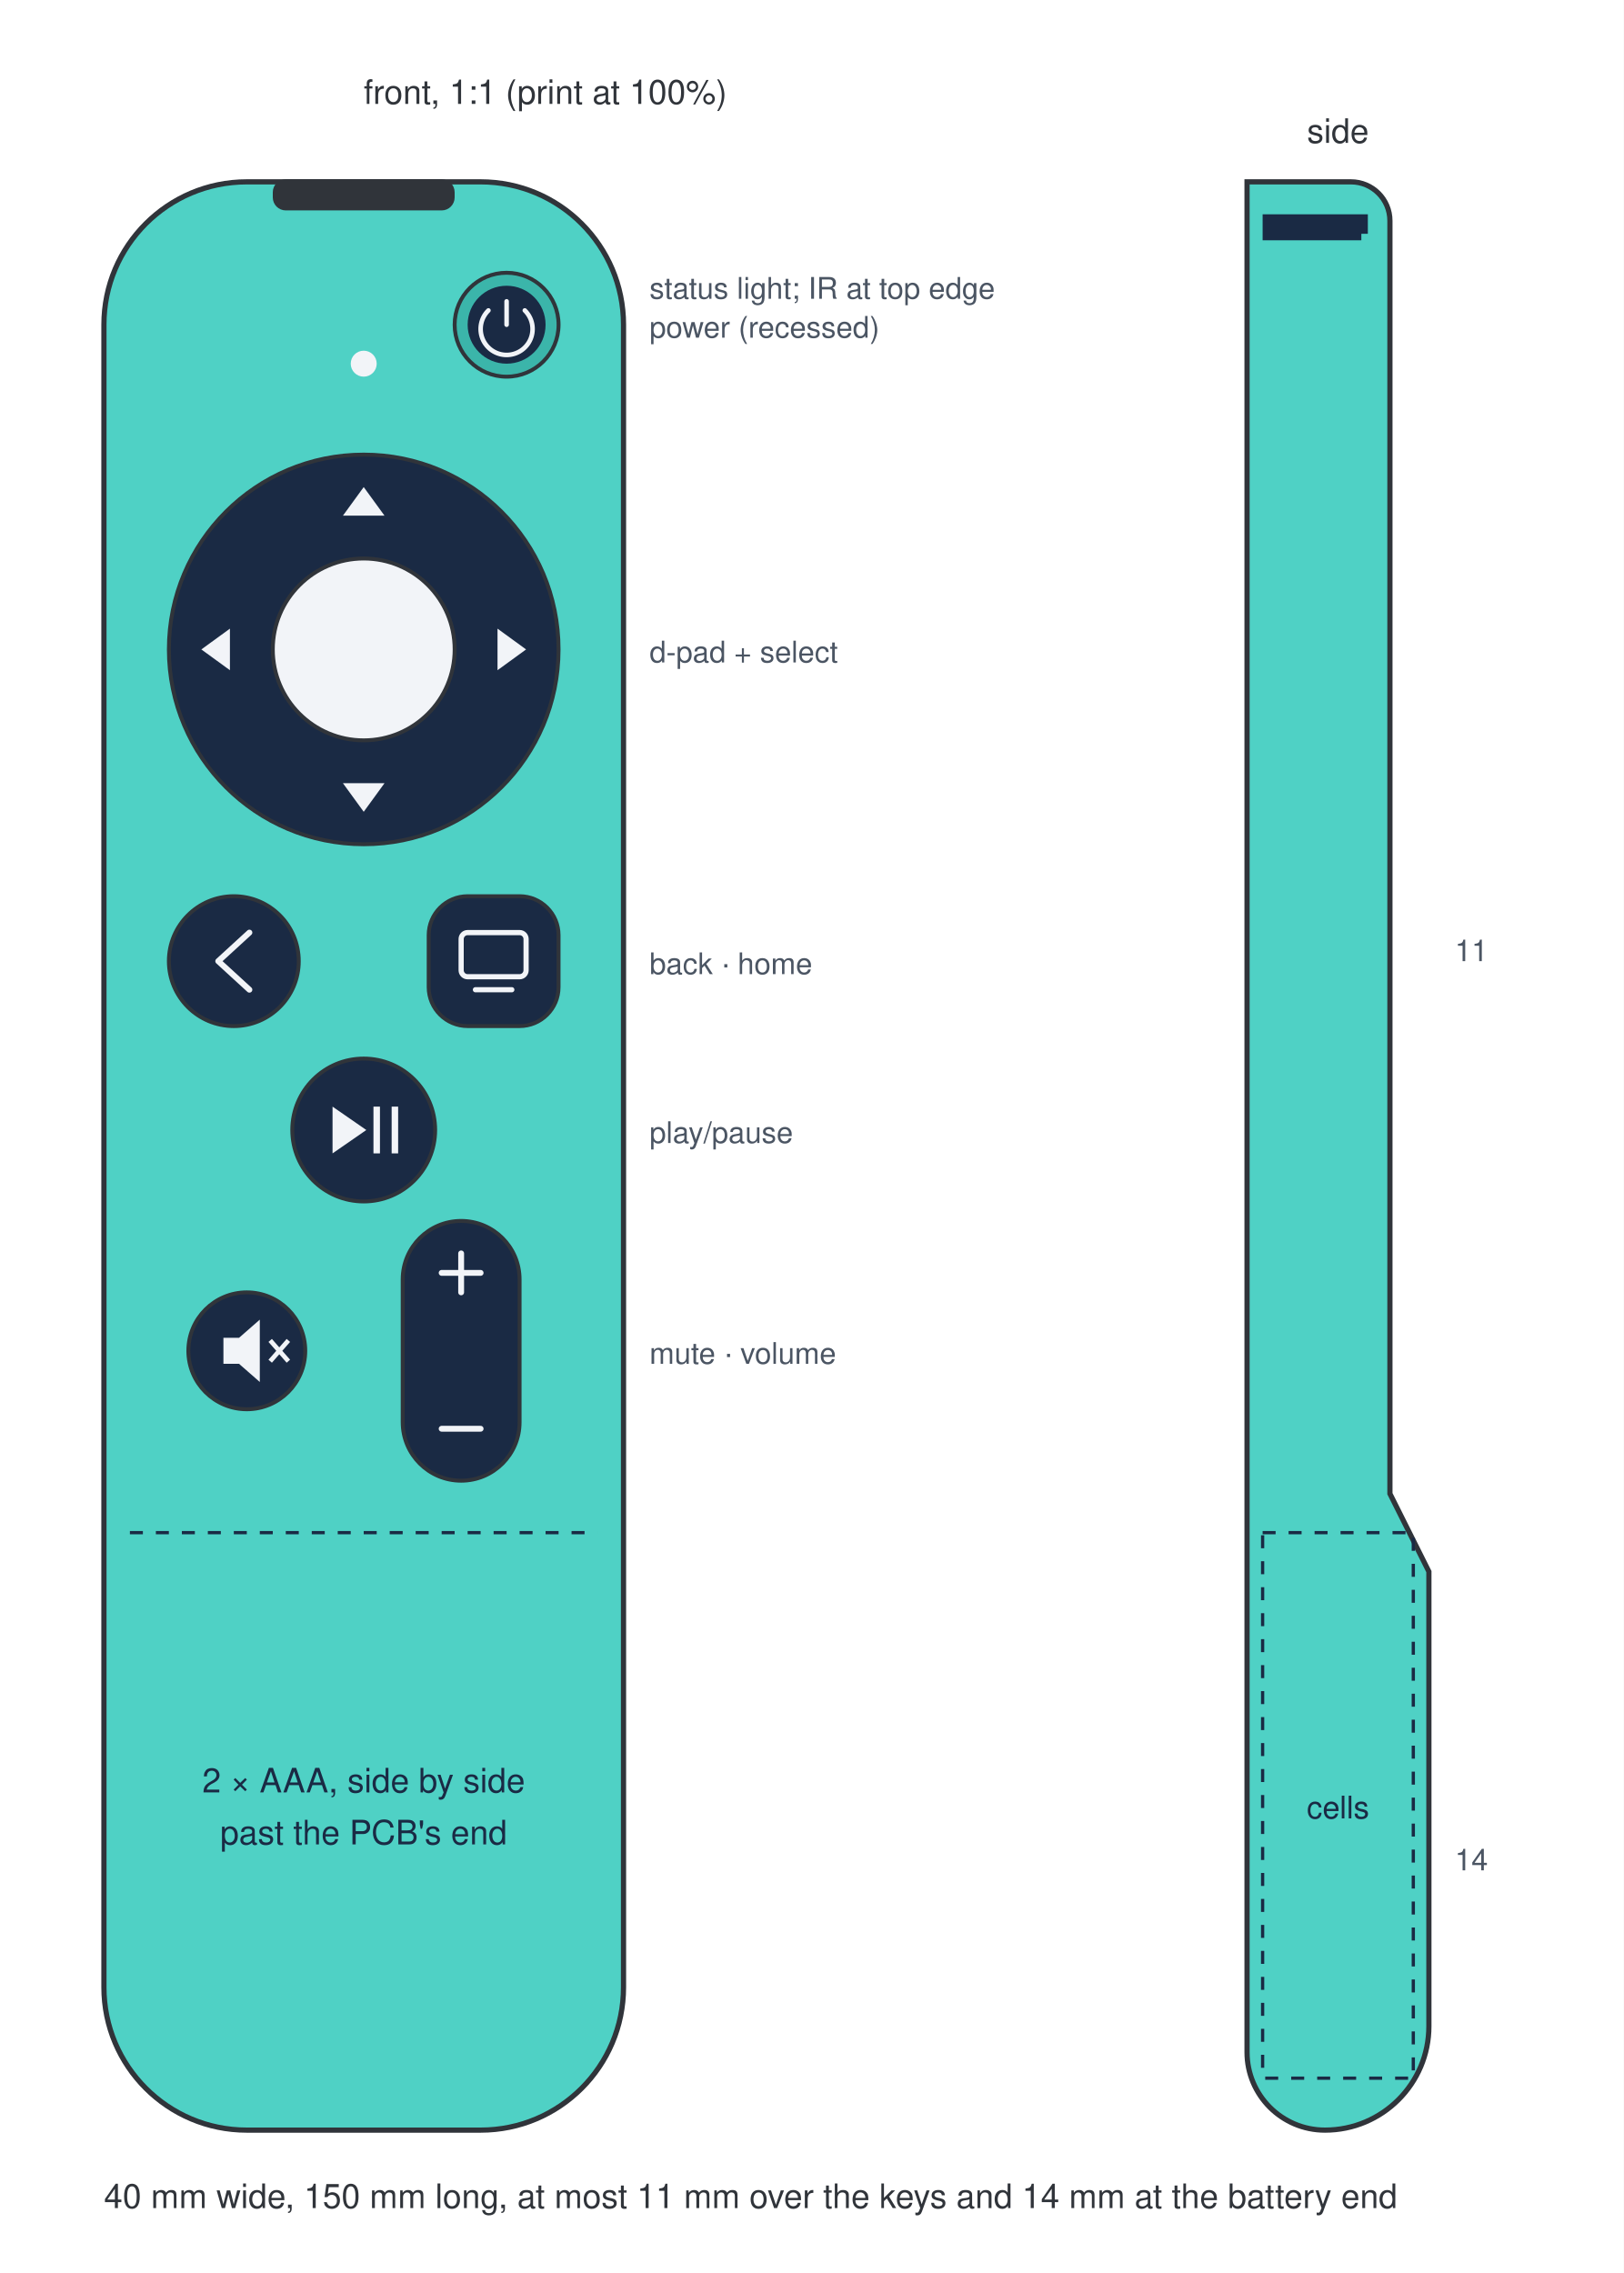
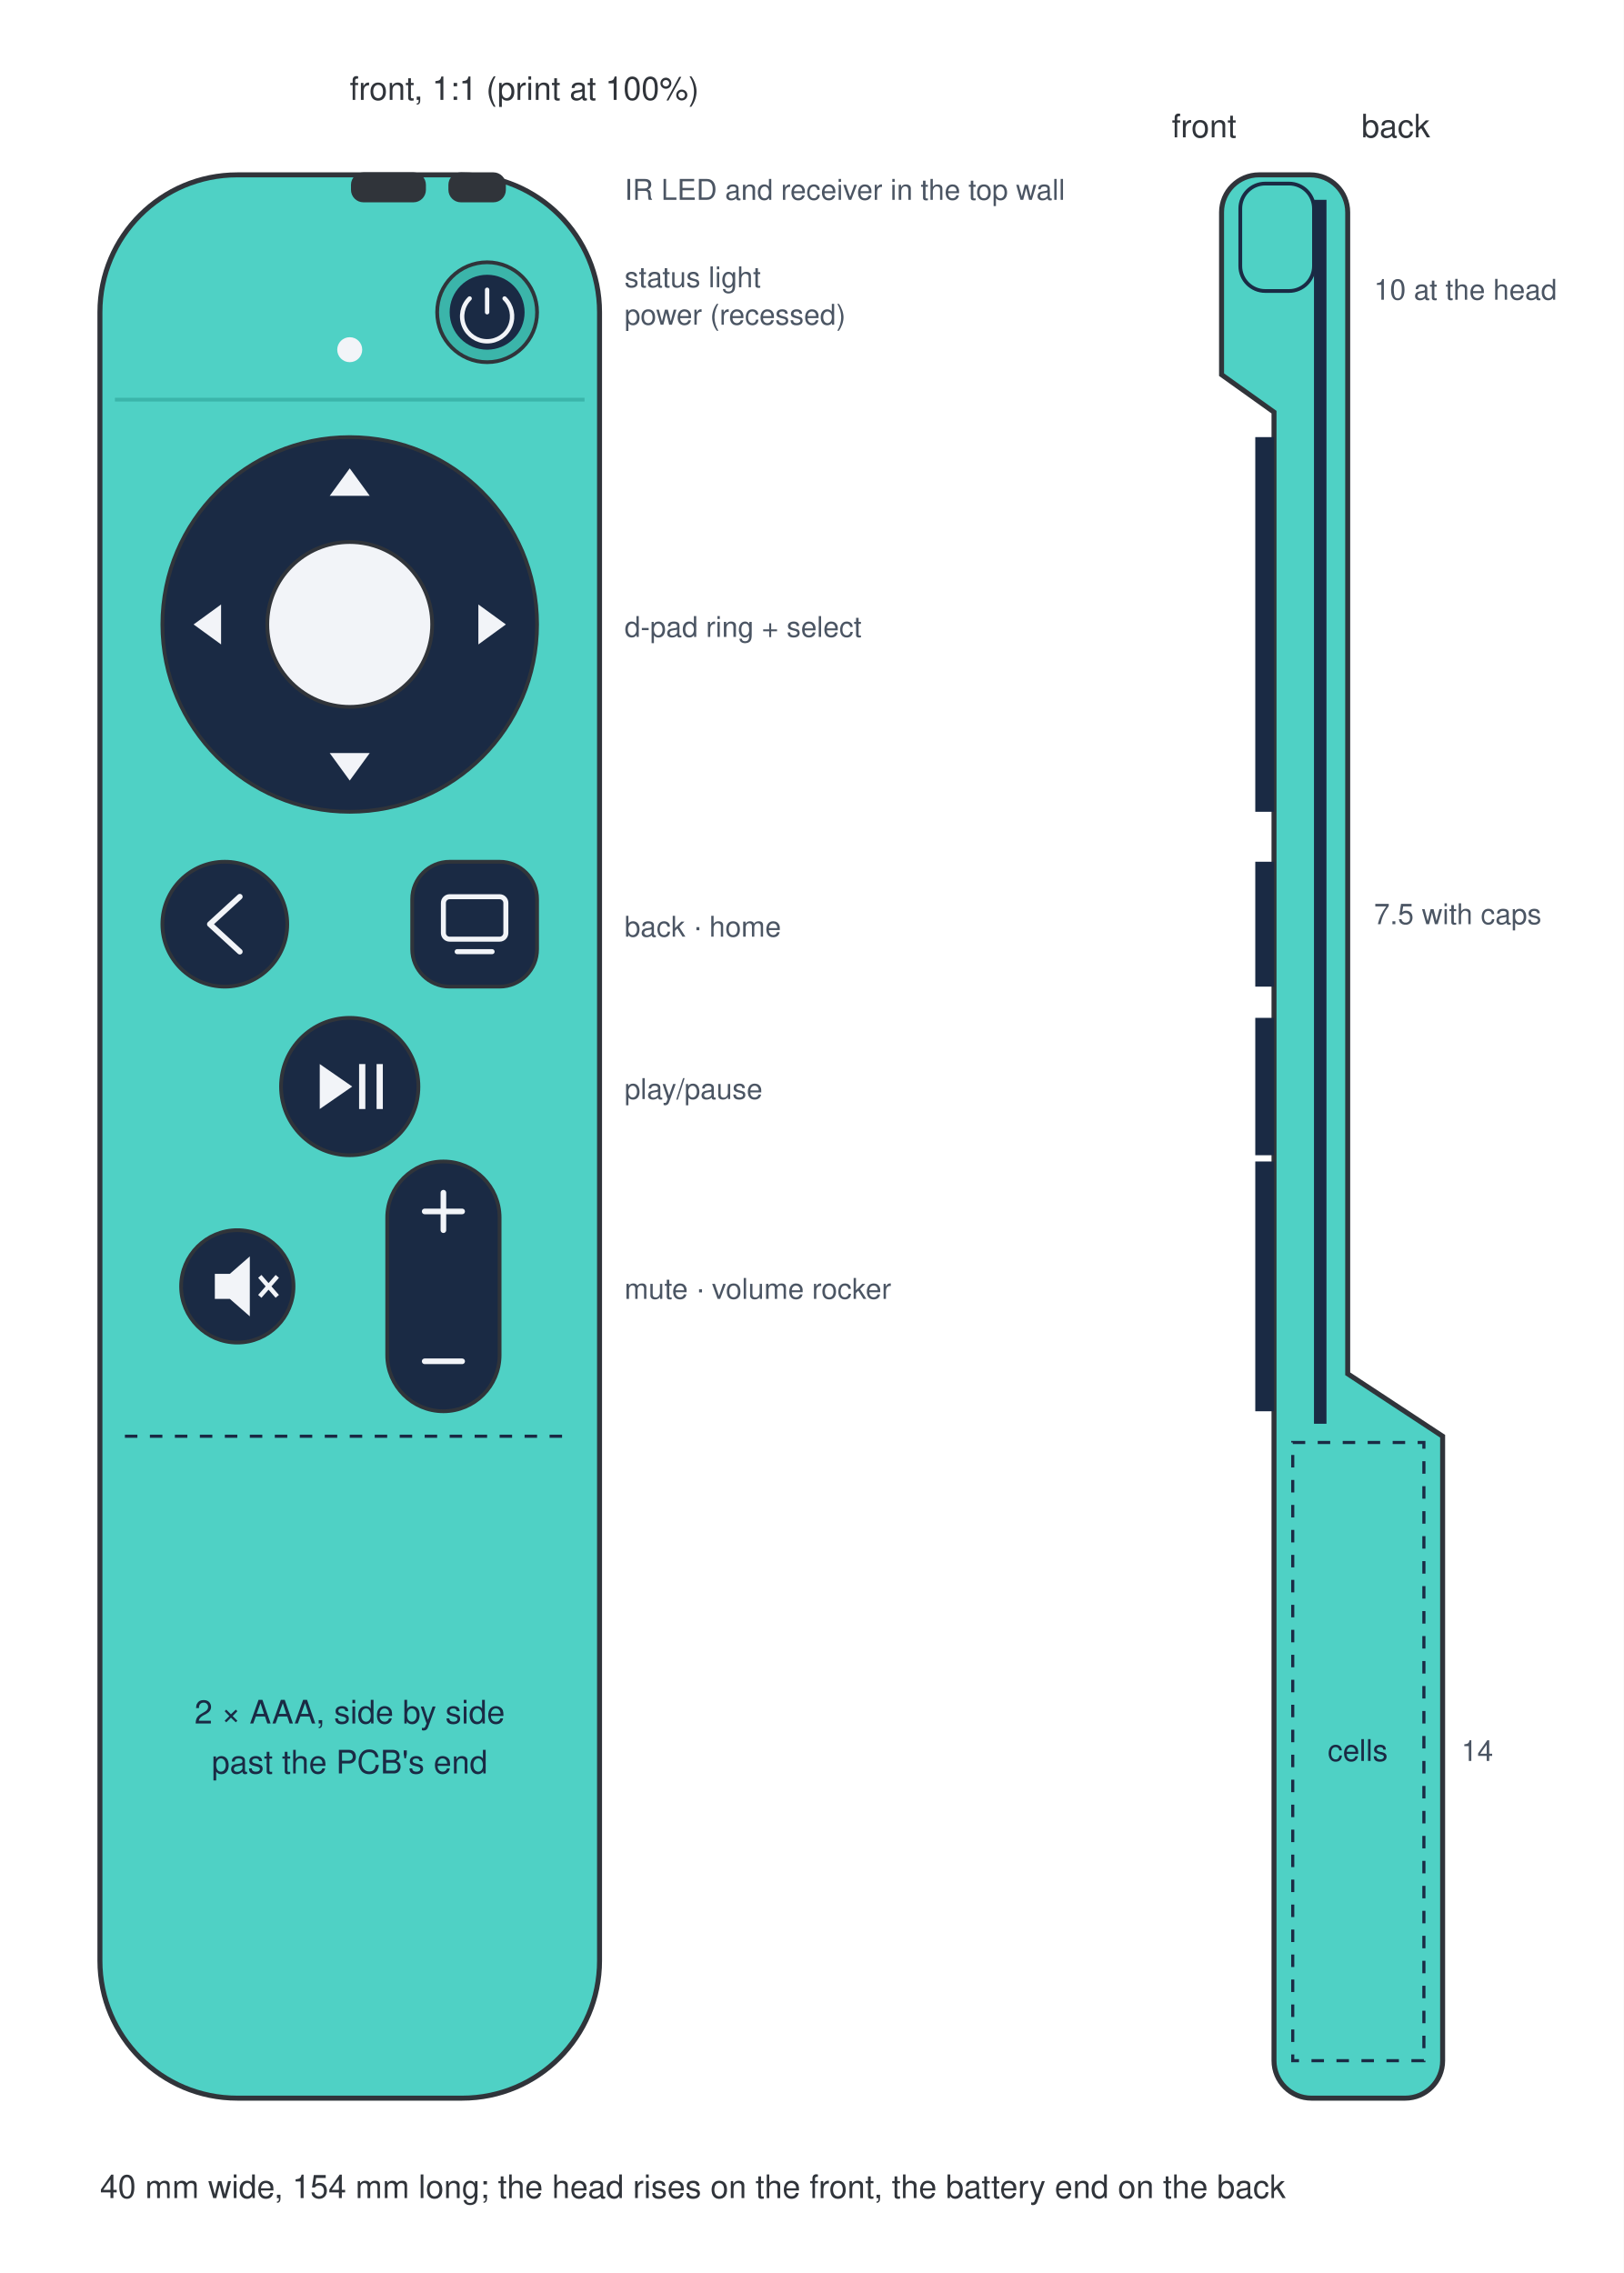
- <svg xmlns="http://www.w3.org/2000/svg" width="125mm" height="175mm" viewBox="0 0 125 175" font-family="Helvetica, Arial, sans-serif">
-   <rect width="125" height="175" fill="#ffffff" />
+ <svg xmlns="http://www.w3.org/2000/svg" width="130mm" height="182mm" viewBox="0 0 130 182" font-family="Helvetica, Arial, sans-serif">
+   <rect width="130" height="182" fill="#ffffff" />
  <g transform="translate(8 14)">
-     <rect x="0" y="0" width="40" height="150" rx="11" fill="#4FD1C5" stroke="#30343a" stroke-width="0.4" />
-     <rect x="13" y="-0.2" width="14" height="2.4" rx="1" fill="#30343a" />
+     <rect x="0" y="0" width="40" height="154" rx="11" fill="#4FD1C5" stroke="#30343a" stroke-width="0.4" />
+     <rect x="20.1" y="-0.2" width="6" height="2.4" rx="1" fill="#30343a" />
+     <rect x="27.9" y="-0.2" width="4.6" height="2.4" rx="1" fill="#30343a" />
+     <path d="M1.2 18h37.6" stroke="#3bb5aa" stroke-width="0.3" />
    <circle cx="20" cy="14" r="1" fill="#F2F4F8" />
    <circle cx="31" cy="11" r="4" fill="#3bb5aa" stroke="#30343a" stroke-width="0.3" />
    <circle cx="31" cy="11" r="3" fill="#1A2A44" />
    <path d="M31 9.2v1.8M29.6 9.9a2 2 0 1 0 2.8 0" fill="none" stroke="#F2F4F8" stroke-width="0.35" stroke-linecap="round" />
    <circle cx="20" cy="36" r="15" fill="#1A2A44" stroke="#30343a" stroke-width="0.3" />
-     <circle cx="20" cy="36" r="7" fill="#F2F4F8" stroke="#30343a" stroke-width="0.3" />
+     <circle cx="20" cy="36" r="6.6" fill="#F2F4F8" stroke="#30343a" stroke-width="0.3" />
    <path d="M20 23.5l-1.6 2.2h3.2zM20 48.5l-1.6-2.2h3.2zM7.5 36l2.2-1.6v3.2zM32.5 36l-2.2-1.6v3.2z" fill="#F2F4F8" />
    <circle cx="10" cy="60" r="5" fill="#1A2A44" stroke="#30343a" stroke-width="0.3" />
    <path d="M11.2 57.8l-2.4 2.2 2.4 2.2" fill="none" stroke="#F2F4F8" stroke-width="0.45" stroke-linecap="round" stroke-linejoin="round" />
    <rect x="25" y="55" width="10" height="10" rx="3" fill="#1A2A44" stroke="#30343a" stroke-width="0.3" />
    <rect x="27.5" y="57.8" width="5" height="3.4" rx="0.5" fill="none" stroke="#F2F4F8" stroke-width="0.4" />
    <path d="M28.6 62.2h2.8" stroke="#F2F4F8" stroke-width="0.4" stroke-linecap="round" />
    <circle cx="20" cy="73" r="5.5" fill="#1A2A44" stroke="#30343a" stroke-width="0.3" />
    <path d="M17.6 71.2v3.6l2.6-1.8z" fill="#F2F4F8" />
    <path d="M21 71.2v3.6M22.4 71.2v3.6" stroke="#F2F4F8" stroke-width="0.5" />
-     <circle cx="11" cy="90" r="4.5" fill="#1A2A44" stroke="#30343a" stroke-width="0.3" />
-     <path d="M9.2 89h1.2l1.6-1.4v4.8l-1.6-1.4H9.2z" fill="#F2F4F8" />
-     <path d="M12.8 89.2l1.4 1.6M14.2 89.2l-1.4 1.6" stroke="#F2F4F8" stroke-width="0.35" />
-     <rect x="23" y="80" width="9" height="20" rx="4.5" fill="#1A2A44" stroke="#30343a" stroke-width="0.3" />
-     <path d="M27.5 82.5v3M26 84h3M26 96h3" stroke="#F2F4F8" stroke-width="0.45" stroke-linecap="round" />
-     <path d="M2 104h36" stroke="#1A2A44" stroke-width="0.25" stroke-dasharray="1 1" />
+     <circle cx="11" cy="89" r="4.5" fill="#1A2A44" stroke="#30343a" stroke-width="0.3" />
+     <path d="M9.2 88h1.2l1.6-1.4v4.8l-1.6-1.4H9.2z" fill="#F2F4F8" />
+     <path d="M12.8 88.2l1.4 1.6M14.2 88.2l-1.4 1.6" stroke="#F2F4F8" stroke-width="0.35" />
+     <rect x="23" y="79" width="9" height="20" rx="4.5" fill="#1A2A44" stroke="#30343a" stroke-width="0.3" />
+     <path d="M27.5 81.5v3M26 83h3M26 95h3" stroke="#F2F4F8" stroke-width="0.45" stroke-linecap="round" />
+     <path d="M2 101h36" stroke="#1A2A44" stroke-width="0.25" stroke-dasharray="1 1" />
    <text x="20" y="124" font-size="2.6" text-anchor="middle" fill="#1A2A44">2 × AAA, side by side</text>
    <text x="20" y="128" font-size="2.6" text-anchor="middle" fill="#1A2A44">past the PCB's end</text>
  </g>
-   <g transform="translate(96 14)">
-     <path d="M0 0h8a3 3 0 0 1 3 3v98l3 6v35a8 8 0 0 1-8 8H6a6 6 0 0 1-6-6z" fill="#4FD1C5" stroke="#30343a" stroke-width="0.4" />
-     <path d="M1.2 3h7.6v1M1.2 4h7.6" stroke="#1A2A44" stroke-width="1" />
-     <path d="M1.2 104h11.6v42H1.2z" fill="none" stroke="#1A2A44" stroke-width="0.25" stroke-dasharray="1 1" />
-     <text x="7" y="126" font-size="2.4" text-anchor="middle" fill="#1A2A44">cells</text>
-     <text x="7" y="-3" font-size="2.6" text-anchor="middle" fill="#30343a">side</text>
-     <text x="16" y="60" font-size="2.3" fill="#4b5563">11</text>
-     <text x="16" y="130" font-size="2.3" fill="#4b5563">14</text>
+   <g transform="translate(102 14)">
+     <path d="M-1.2 0H2.9a3 3 0 0 1 3 3V96l7.6 5V151a3 3 0 0 1-3 3H3a3 3 0 0 1-3-3V19l-4.2-3V3a3 3 0 0 1 3-3z" fill="#4FD1C5" stroke="#30343a" stroke-width="0.4" />
+     <path d="M-1.5 21v30M-1.5 55v10M-1.5 67.5v11M-1.5 79v20" stroke="#1A2A44" stroke-width="1.5" transform="translate(0.75 0)" />
+     <rect x="3.2" y="2" width="1" height="98" fill="#1A2A44" />
+     <rect x="-2.7" y="0.7" width="5.9" height="8.6" rx="2" fill="none" stroke="#1A2A44" stroke-width="0.3" />
+     <path d="M1.5 101.5h10.5v49.5H1.5z" fill="none" stroke="#1A2A44" stroke-width="0.25" stroke-dasharray="1 1" />
+     <text x="6.7" y="127" font-size="2.4" text-anchor="middle" fill="#1A2A44">cells</text>
+     <text x="-3" y="-3" font-size="2.6" text-anchor="end" fill="#30343a">front</text>
+     <text x="7" y="-3" font-size="2.6" fill="#30343a">back</text>
+     <text x="8" y="10" font-size="2.3" fill="#4b5563">10 at the head</text>
+     <text x="8" y="60" font-size="2.3" fill="#4b5563">7.5 with caps</text>
+     <text x="15" y="127" font-size="2.3" fill="#4b5563">14</text>
  </g>
  <g font-size="2.6" fill="#30343a">
    <text x="28" y="8">front, 1:1 (print at 100%)</text>
-     <text x="8" y="170">40 mm wide, 150 mm long, at most 11 mm over the keys and 14 mm at the battery end</text>
+     <text x="8" y="176">40 mm wide, 154 mm long; the head rises on the front, the battery end on the back</text>
  </g>
  <g font-size="2.3" fill="#4b5563">
+     <text x="50" y="16">IR LED and receiver in the top wall</text>
+     <text x="50" y="23">status light</text>
    <text x="50" y="26">power (recessed)</text>
-     <text x="50" y="23">status light; IR at top edge</text>
-     <text x="50" y="51">d-pad + select</text>
+     <text x="50" y="51">d-pad ring + select</text>
    <text x="50" y="75">back · home</text>
    <text x="50" y="88">play/pause</text>
-     <text x="50" y="105">mute · volume</text>
+     <text x="50" y="104">mute · volume rocker</text>
  </g>
</svg>
